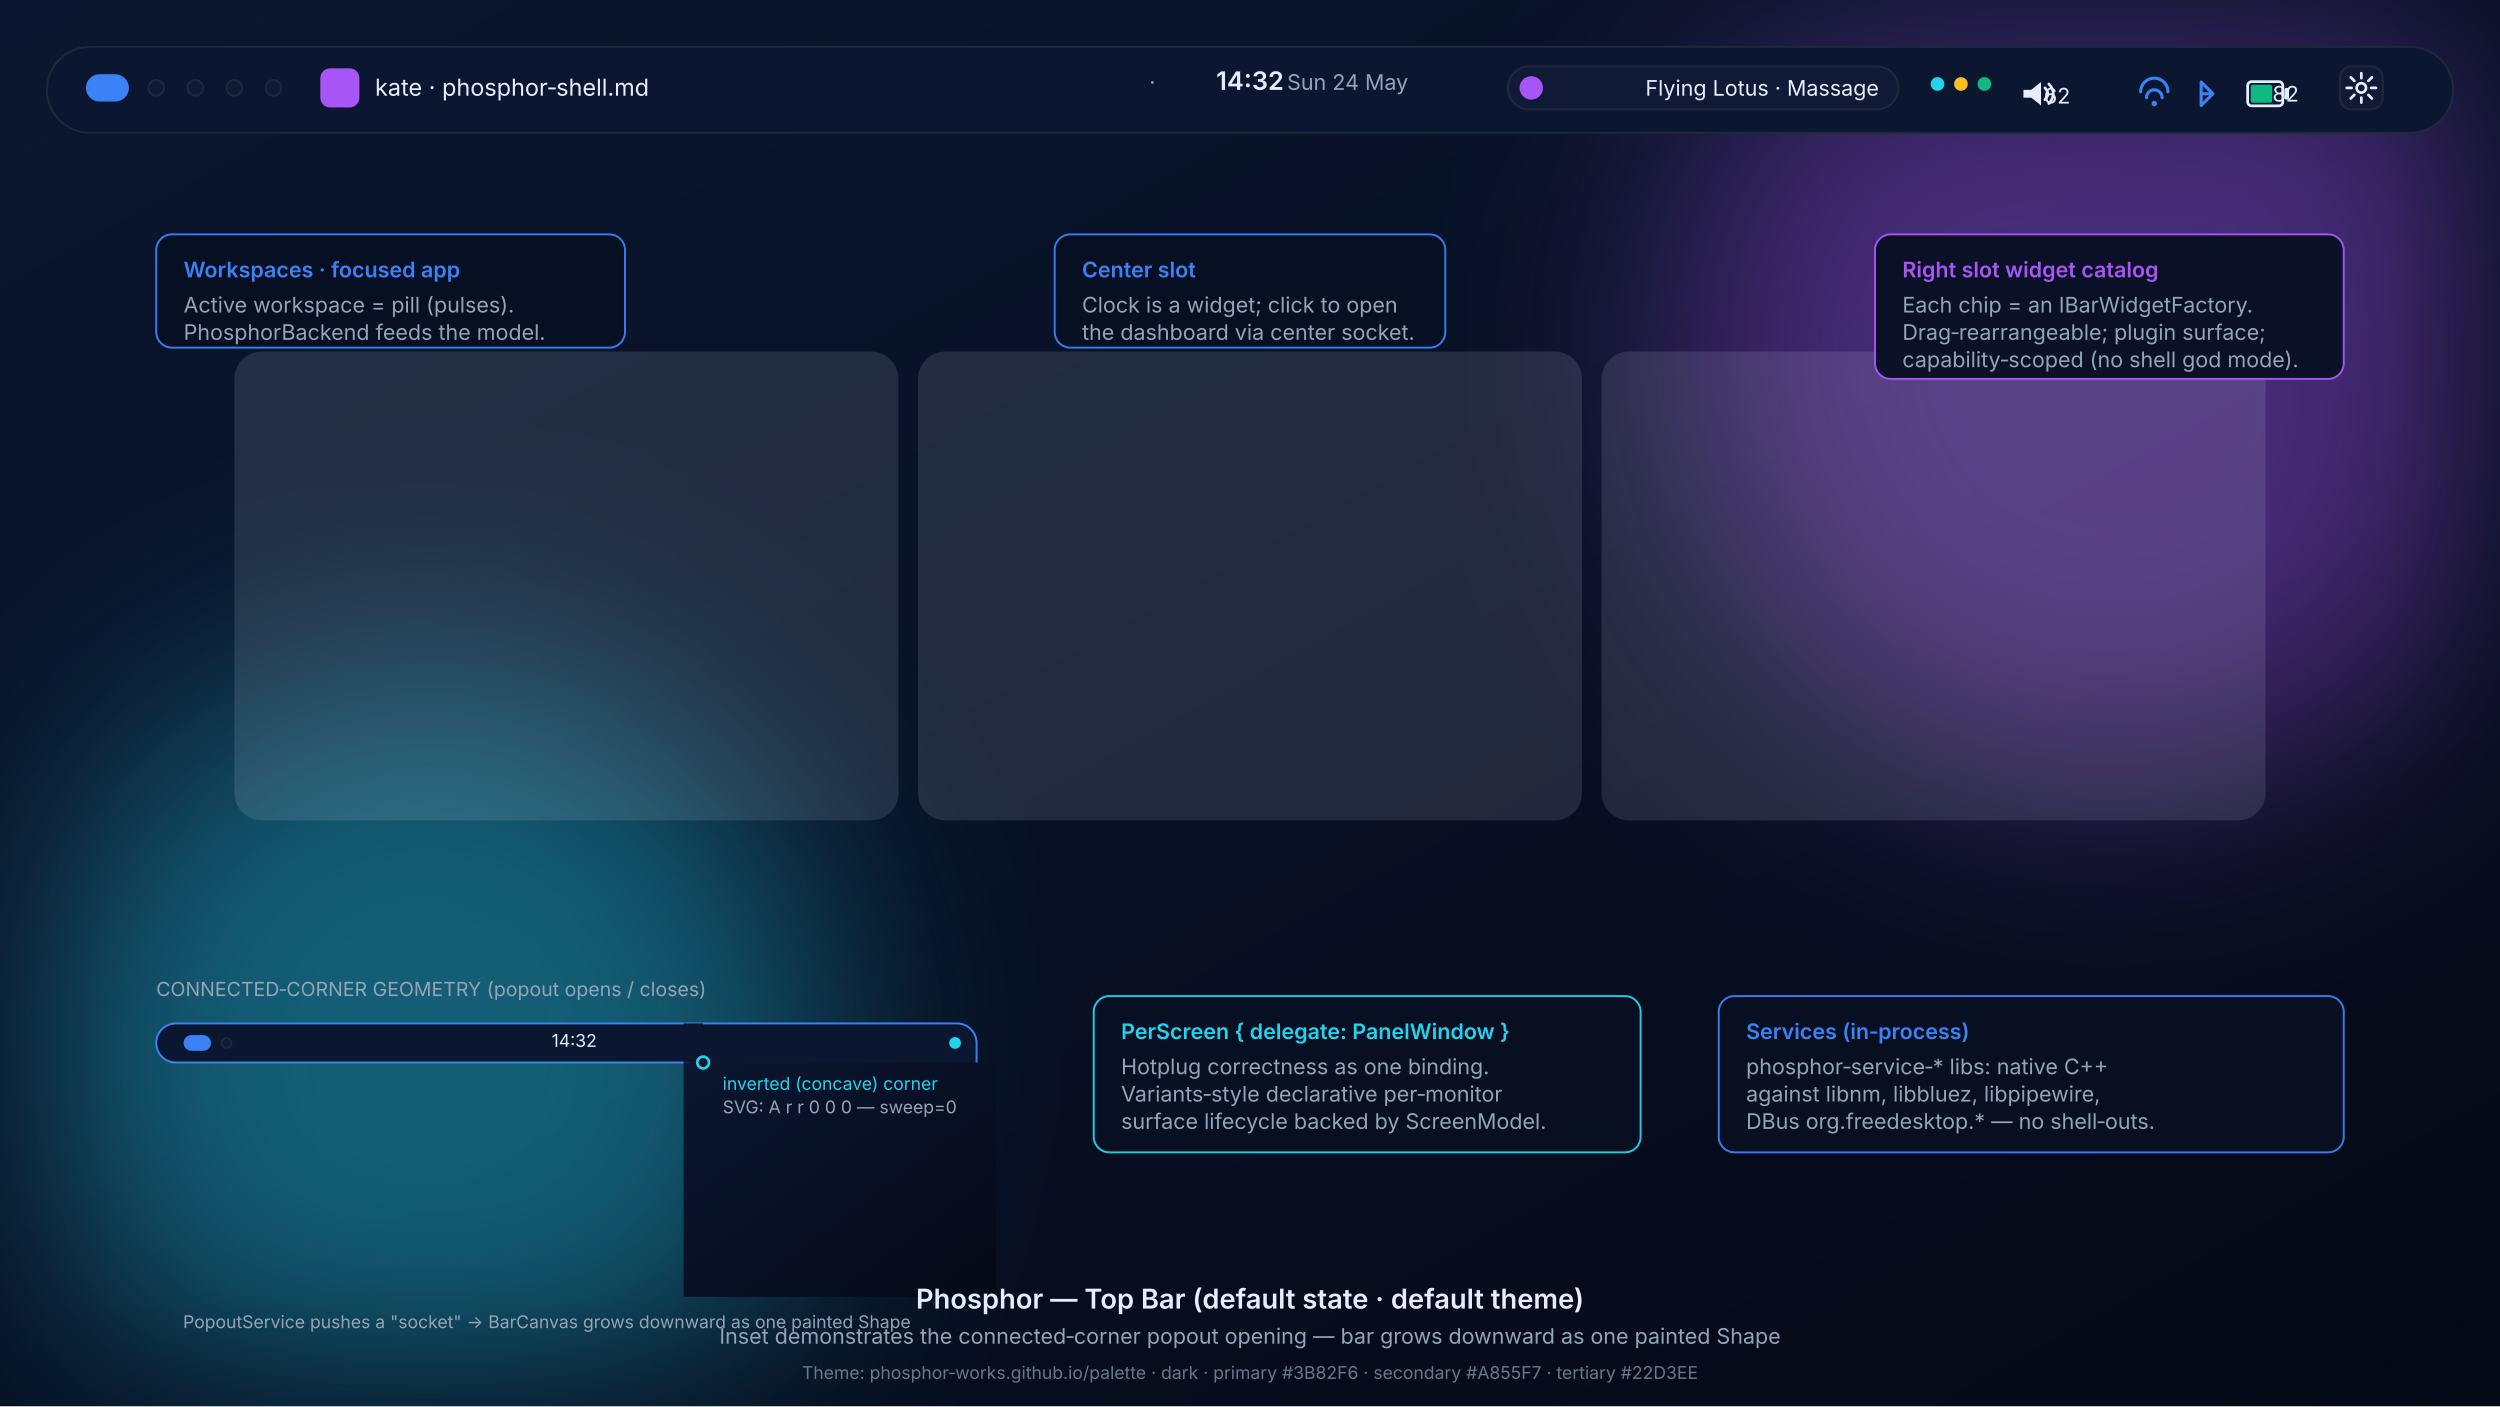
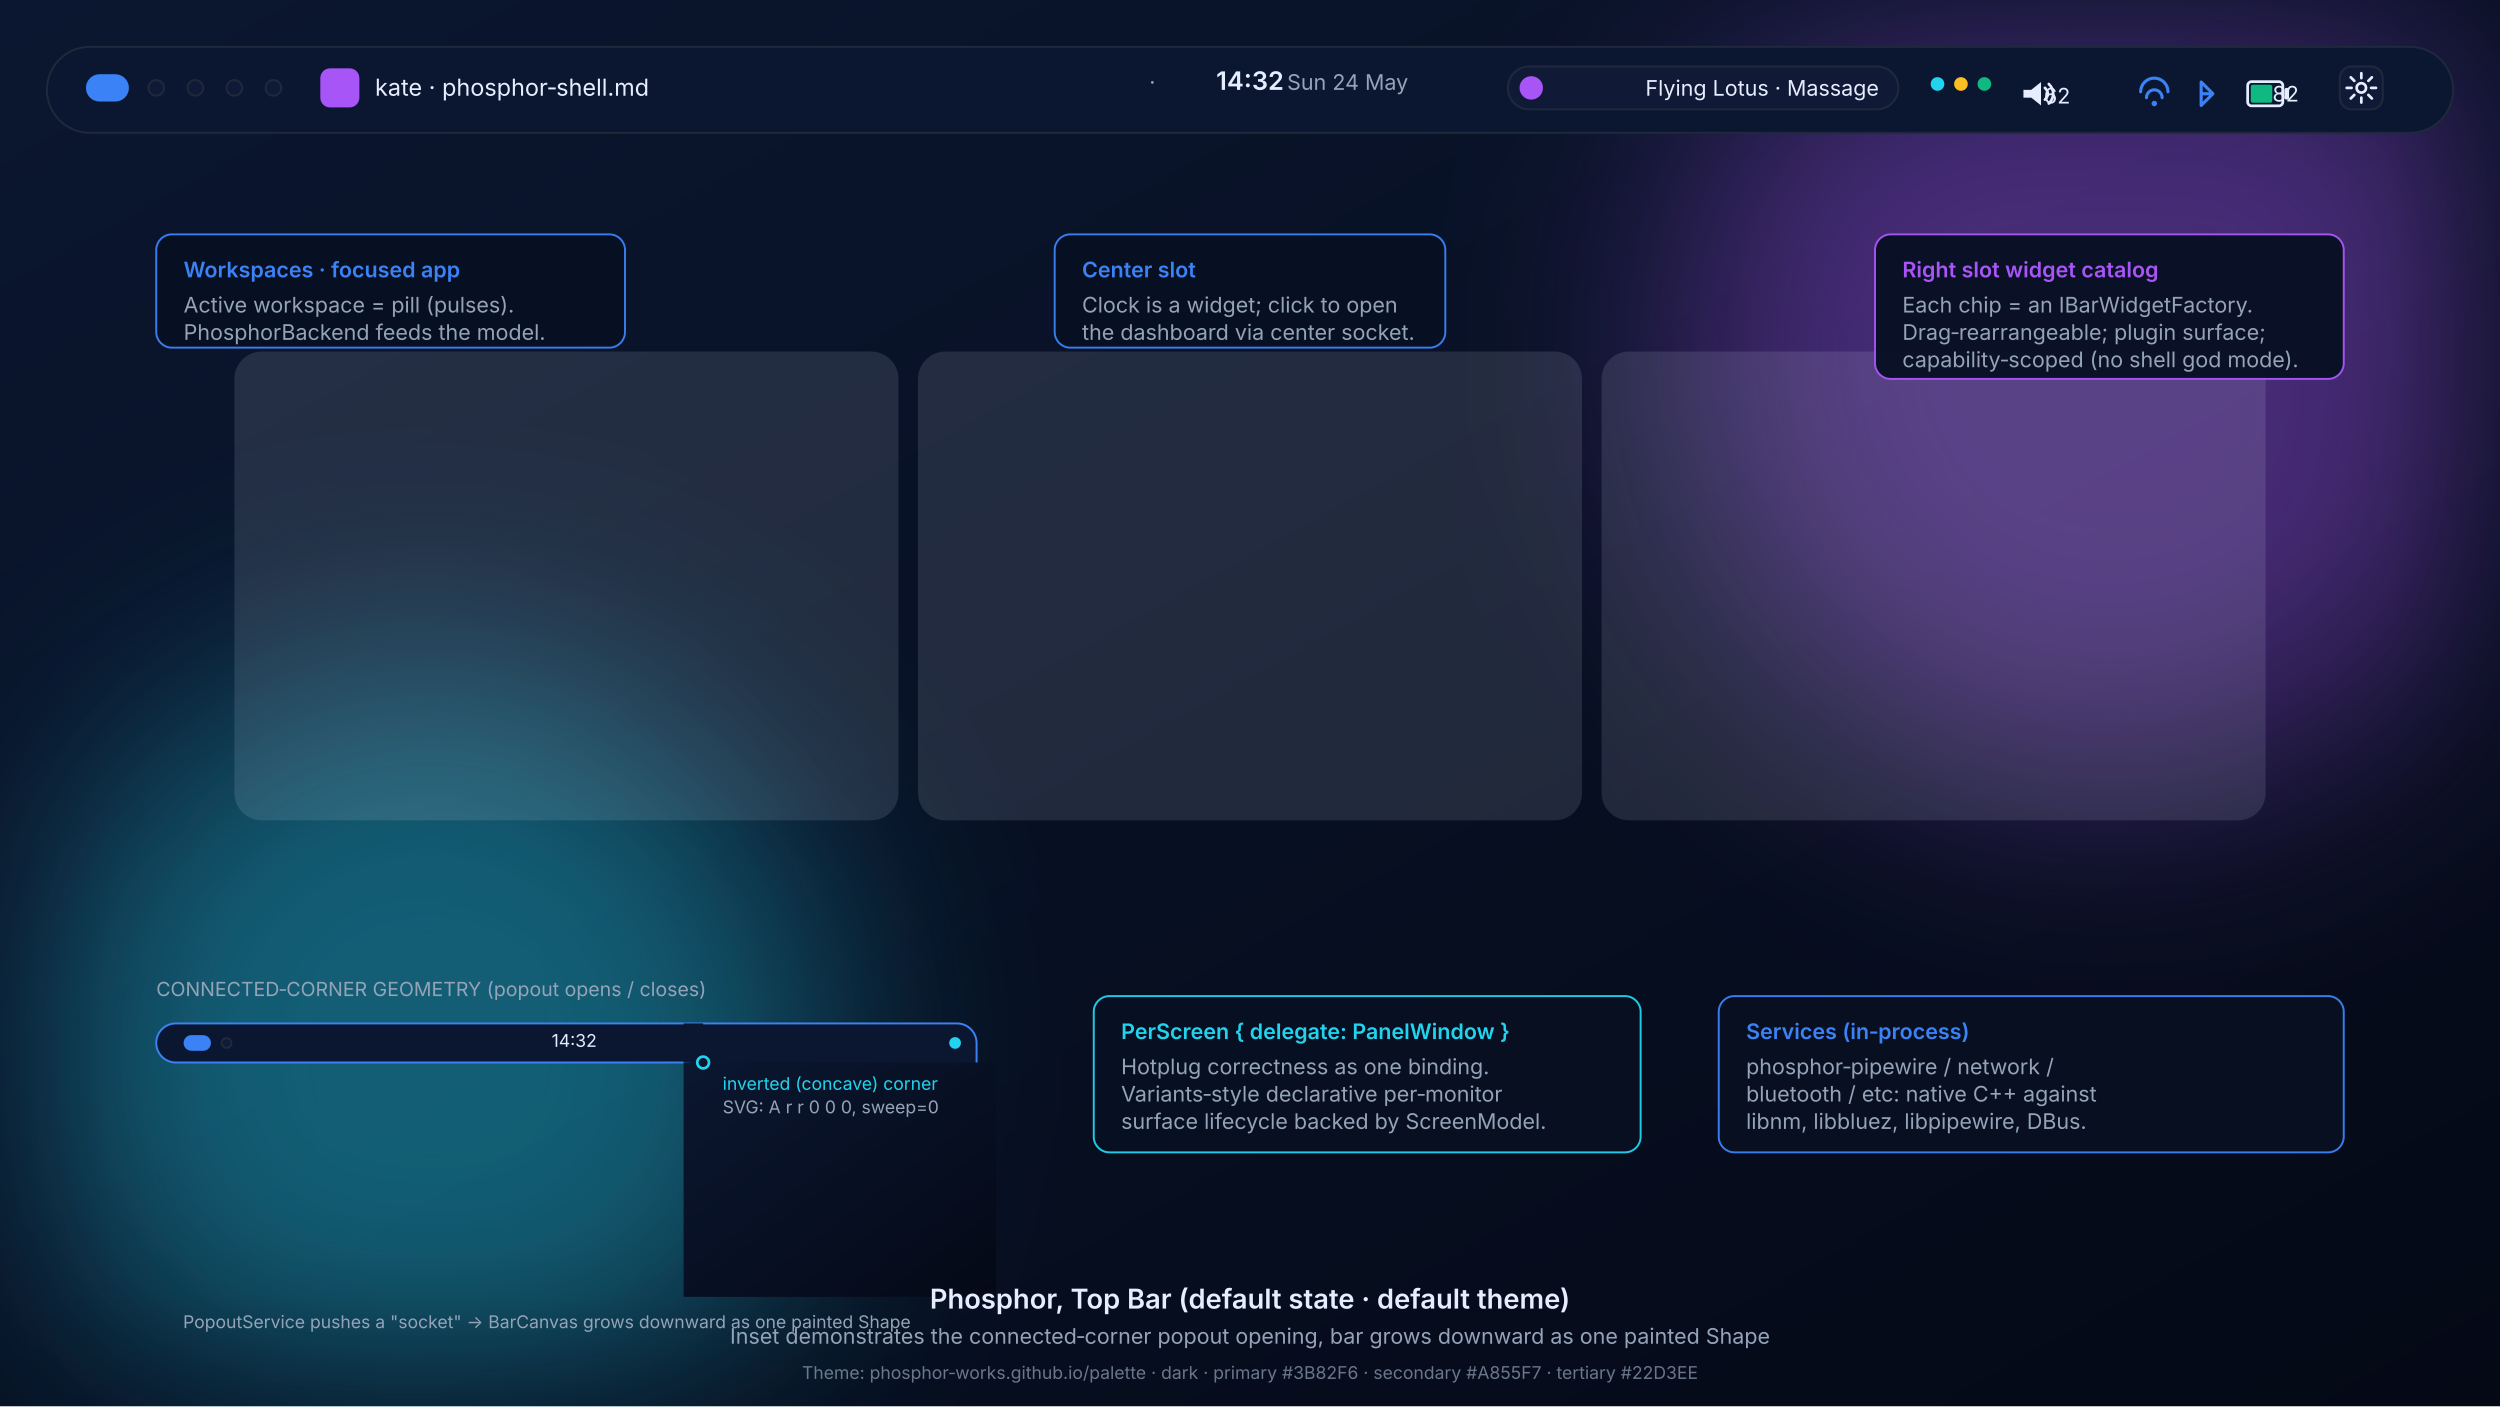
<svg xmlns="http://www.w3.org/2000/svg" viewBox="0 0 1280 720" font-family="Inter, system-ui, sans-serif">
  <defs>
    <linearGradient id="wp" x1="0" y1="0" x2="1" y2="1">
      <stop offset="0" stop-color="#0B1730" />
      <stop offset=".55" stop-color="#070F22" />
      <stop offset="1" stop-color="#050916" />
    </linearGradient>
    <filter id="blur" x="-20%" y="-20%" width="140%" height="140%">
      <feGaussianBlur stdDeviation="60" />
    </filter>
    <symbol id="i-net" viewBox="0 0 18 18">
      <g fill="none" stroke="currentColor" stroke-width="1.6" stroke-linecap="round">
        <path d="M 2 8 A 7 7 0 0 1 16 8" />
        <path d="M 5 11 A 4 4 0 0 1 13 11" />
      </g>
      <circle cx="9" cy="14" r="1.4" fill="currentColor" />
    </symbol>
    <symbol id="i-bt" viewBox="0 0 18 18">
      <path d="M 7 3 L 13 9 L 7 15 V 3 L 13 9 L 7 9" fill="none" stroke="currentColor" stroke-width="1.6" stroke-linejoin="round" />
    </symbol>
    <symbol id="i-bat" viewBox="0 0 22 14">
      <rect x="0.8" y="0.8" width="18" height="12.4" rx="2" fill="none" stroke="currentColor" stroke-width="1.4" />
      <rect x="19.6" y="4" width="2.4" height="6" rx="1" fill="currentColor" />
      <rect x="2.4" y="2.4" width="11" height="9.2" rx="1" fill="#10B981" />
    </symbol>
    <symbol id="i-vol" viewBox="0 0 20 16">
      <path d="M 2 6 H 6 L 11 2 V 14 L 6 10 H 2 Z" fill="currentColor" />
      <path d="M 13 5 C 15 7, 15 9, 13 11" fill="none" stroke="currentColor" stroke-width="1.4" stroke-linecap="round" />
      <path d="M 15 3 C 18 6, 18 10, 15 13" fill="none" stroke="currentColor" stroke-width="1.4" stroke-linecap="round" />
    </symbol>
    <symbol id="i-cog" viewBox="0 0 18 18">
      <circle cx="9" cy="9" r="2.4" fill="none" stroke="currentColor" stroke-width="1.4" />
      <g stroke="currentColor" stroke-width="1.4" stroke-linecap="round">
        <line x1="9" y1="1.5" x2="9" y2="4" />
        <line x1="9" y1="14" x2="9" y2="16.5" />
        <line x1="1.5" y1="9" x2="4" y2="9" />
        <line x1="14" y1="9" x2="16.5" y2="9" />
        <line x1="3.6" y1="3.6" x2="5.4" y2="5.4" />
        <line x1="12.6" y1="12.6" x2="14.4" y2="14.4" />
        <line x1="3.6" y1="14.4" x2="5.4" y2="12.6" />
        <line x1="12.6" y1="5.4" x2="14.4" y2="3.6" />
      </g>
    </symbol>
  </defs>
  <rect width="1280" height="720" fill="url(#wp)" />
  <g opacity=".4" filter="url(#blur)">
    <circle cx="220" cy="540" r="200" fill="#22D3EE" />
    <circle cx="1080" cy="180" r="220" fill="#A855F7" />
  </g>
  <g opacity=".12">
    <rect x="120" y="180" width="340" height="240" rx="14" fill="#E6EDFF" />
    <rect x="470" y="180" width="340" height="240" rx="14" fill="#E6EDFF" />
    <rect x="820" y="180" width="340" height="240" rx="14" fill="#E6EDFF" />
  </g>
  <g>
    <rect x="24" y="24" width="1232" height="44" rx="22" fill="#0B1730" stroke="#1E293B" />
    <g transform="translate(44 38)">
      <rect x="0" y="0" width="22" height="14" rx="7" fill="#3B82F6">
        <animate attributeName="opacity" values="1;0.75;1" dur="2.4s" repeatCount="indefinite" />
      </rect>
      <circle cx="36" cy="7" r="4" fill="#101A36" stroke="#1E293B" />
      <circle cx="56" cy="7" r="4" fill="#101A36" stroke="#1E293B" />
      <circle cx="76" cy="7" r="4" fill="#101A36" stroke="#1E293B" />
      <circle cx="96" cy="7" r="4" fill="#101A36" stroke="#1E293B" />
      <rect x="120" y="-3" width="20" height="20" rx="5" fill="#A855F7" />
      <text x="148" y="11" fill="#E6EDFF" font-size="12">kate · phosphor‑shell.md</text>
    </g>
    <g transform="translate(640 46)" text-anchor="middle" font-variant-numeric="tabular-nums">
      <text fill="#E6EDFF" font-size="13" font-weight="600">14:32</text>
      <text x="50" fill="#94A3B8" font-size="11">Sun 24 May</text>
      <text x="-50" fill="#94A3B8" font-size="11">·</text>
    </g>
    <g transform="translate(1232 46)" text-anchor="end">
      <g transform="translate(-12 -8)" color="#E6EDFF">
        <rect x="-22" y="-4" width="22" height="22" rx="6" fill="#101A36" stroke="#1E293B" />
        <use href="#i-cog" x="-20" y="-2" width="18" height="18" />
      </g>
      <g transform="translate(-50 -7)" color="#E6EDFF">
        <text x="-5" y="13" fill="#E6EDFF" font-size="11" font-variant-numeric="tabular-nums">82</text>
        <use href="#i-bat" x="-32" y="2" width="22" height="14" />
      </g>
      <g transform="translate(-94 -7)" color="#3B82F6">
        <use href="#i-bt" x="-18" y="0" width="18" height="18" />
      </g>
      <g transform="translate(-120 -7)" color="#3B82F6">
        <use href="#i-net" x="-18" y="0" width="18" height="18" />
      </g>
      <g transform="translate(-170 -6)" color="#E6EDFF">
        <text x="-2" y="13" fill="#E6EDFF" font-size="11" font-variant-numeric="tabular-nums">62</text>
        <use href="#i-vol" x="-28" y="0" width="20" height="16" />
      </g>
      <g transform="translate(-216 -3)">
        <circle r="3.5" fill="#10B981" />
        <circle cx="-12" r="3.5" fill="#FBBF24" />
        <circle cx="-24" r="3.5" fill="#22D3EE" />
      </g>
      <g transform="translate(-260 -10)" text-anchor="end">
        <rect x="-200" y="-2" width="200" height="22" rx="11" fill="#101A36" stroke="#1E293B" />
        <circle cx="-188" cy="9" r="6" fill="#A855F7" />
        <text x="-10" y="13" fill="#E6EDFF" font-size="11">Flying Lotus · Massage</text>
      </g>
    </g>
  </g>
  <g transform="translate(80 510)">
    <text fill="#94A3B8" font-size="10">CONNECTED‑CORNER GEOMETRY (popout opens / closes)</text>
    <g>
      <path d="         M 10 14         H 410 A 10 10 0 0 1 420 24         V 140 A 10 10 0 0 1 410 150         H 290 A 10 10 0 0 1 280 140         V 44 A 10 10 0 0 0 270 34         H 10  A 10 10 0 0 1 0 24         V 24  A 10 10 0 0 1 10 14         Z" fill="#0B1730" stroke="#3B82F6" clip-path="inset(0 0 0 0)" />
    </g>
    <g>
      <rect x="270" y="34" width="160" height="120" fill="url(#wp)">
        <animate attributeName="opacity" values="1; 1; 0; 0; 1; 1" keyTimes="0; 0.18; 0.32; 0.7; 0.82; 1" dur="6s" repeatCount="indefinite" />
      </rect>
      <rect x="270" y="14" width="10" height="20" fill="#0B1730">
        <animate attributeName="opacity" values="1; 1; 0; 0; 1; 1" keyTimes="0; 0.18; 0.32; 0.7; 0.82; 1" dur="6s" repeatCount="indefinite" />
      </rect>
    </g>
    <g transform="translate(14 20)">
      <rect width="14" height="8" rx="4" fill="#3B82F6" />
      <circle cx="22" cy="4" r="2.5" fill="#101A36" stroke="#1E293B" />
      <text x="200" y="6" text-anchor="middle" fill="#E6EDFF" font-size="9" font-variant-numeric="tabular-nums">14:32</text>
      <circle cx="395" cy="4" r="3" fill="#22D3EE" />
    </g>
    <g opacity="0">
      <animate attributeName="opacity" values="0; 0; 1; 1; 0; 0" keyTimes="0; 0.22; 0.36; 0.66; 0.78; 1" dur="6s" repeatCount="indefinite" />
      <rect x="294" y="50" width="112" height="14" rx="7" fill="#101A36" />
      <rect x="294" y="50" width="76" height="14" rx="7" fill="#3B82F6" />
      <rect x="294" y="74" width="112" height="14" rx="7" fill="#101A36" />
      <rect x="294" y="74" width="56" height="14" rx="7" fill="#A855F7" />
      <rect x="294" y="98" width="112" height="14" rx="7" fill="#101A36" />
      <rect x="294" y="98" width="92" height="14" rx="7" fill="#22D3EE" />
    </g>
    <circle cx="280" cy="34" r="3" fill="none" stroke="#22D3EE" stroke-width="1.4">
      <animate attributeName="r" values="3;6;3" dur="2s" repeatCount="indefinite" />
      <animate attributeName="opacity" values="1;0.5;1" dur="2s" repeatCount="indefinite" />
    </circle>
    <text x="290" y="48" fill="#22D3EE" font-size="9">inverted (concave) corner</text>
-     <text x="290" y="60" fill="#94A3B8" font-size="9">SVG: A r r 0 0 0 — sweep=0</text>
+     <text x="290" y="60" fill="#94A3B8" font-size="9">SVG: A r r 0 0 0, sweep=0</text>
    <text x="200" y="170" text-anchor="middle" fill="#94A3B8" font-size="9">PopoutService pushes a "socket" → BarCanvas grows downward as one painted Shape</text>
  </g>
  <g font-size="11">
    <g transform="translate(80 120)">
      <rect width="240" height="58" rx="8" fill="#070F22" stroke="#3B82F6" opacity=".95" />
      <text x="14" y="22" font-weight="600" fill="#3B82F6">Workspaces · focused app</text>
      <text x="14" y="40" fill="#94A3B8">Active workspace = pill (pulses).</text>
      <text x="14" y="54" fill="#94A3B8">PhosphorBackend feeds the model.</text>
    </g>
    <g transform="translate(540 120)">
      <rect width="200" height="58" rx="8" fill="#070F22" stroke="#3B82F6" opacity=".95" />
      <text x="14" y="22" font-weight="600" fill="#3B82F6">Center slot</text>
      <text x="14" y="40" fill="#94A3B8">Clock is a widget; click to open</text>
      <text x="14" y="54" fill="#94A3B8">the dashboard via center socket.</text>
    </g>
    <g transform="translate(960 120)">
      <rect width="240" height="74" rx="8" fill="#070F22" stroke="#A855F7" opacity=".95" />
      <text x="14" y="22" font-weight="600" fill="#A855F7">Right slot widget catalog</text>
      <text x="14" y="40" fill="#94A3B8">Each chip = an IBarWidgetFactory.</text>
      <text x="14" y="54" fill="#94A3B8">Drag‑rearrangeable; plugin surface;</text>
      <text x="14" y="68" fill="#94A3B8">capability‑scoped (no shell god mode).</text>
    </g>
    <g transform="translate(560 510)">
      <rect width="280" height="80" rx="8" fill="#070F22" stroke="#22D3EE" opacity=".95" />
      <text x="14" y="22" font-weight="600" fill="#22D3EE">PerScreen { delegate: PanelWindow }</text>
      <text x="14" y="40" fill="#94A3B8">Hotplug correctness as one binding.</text>
      <text x="14" y="54" fill="#94A3B8">Variants‑style declarative per‑monitor</text>
      <text x="14" y="68" fill="#94A3B8">surface lifecycle backed by ScreenModel.</text>
    </g>
    <g transform="translate(880 510)">
      <rect width="320" height="80" rx="8" fill="#070F22" stroke="#3B82F6" opacity=".95" />
      <text x="14" y="22" font-weight="600" fill="#3B82F6">Services (in‑process)</text>
-       <text x="14" y="40" fill="#94A3B8">phosphor‑service‑* libs: native C++</text>
-       <text x="14" y="54" fill="#94A3B8">against libnm, libbluez, libpipewire,</text>
-       <text x="14" y="68" fill="#94A3B8">DBus org.freedesktop.* — no shell‑outs.</text>
+       <text x="14" y="40" fill="#94A3B8">phosphor‑pipewire / network /</text>
+       <text x="14" y="54" fill="#94A3B8">bluetooth / etc: native C++ against</text>
+       <text x="14" y="68" fill="#94A3B8">libnm, libbluez, libpipewire, DBus.</text>
    </g>
  </g>
  <text x="640" y="670" text-anchor="middle" fill="#E6EDFF" font-size="14" font-weight="600">
-     Phosphor — Top Bar (default state · default theme)
+     Phosphor, Top Bar (default state · default theme)
  </text>
  <text x="640" y="688" text-anchor="middle" fill="#94A3B8" font-size="11">
-     Inset demonstrates the connected‑corner popout opening — bar grows downward as one painted Shape
+     Inset demonstrates the connected‑corner popout opening, bar grows downward as one painted Shape
  </text>
  <text x="640" y="706" text-anchor="middle" fill="#94A3B8" font-size="9" opacity=".7">
    Theme: phosphor‑works.github.io/palette · dark · primary #3B82F6 · secondary #A855F7 · tertiary #22D3EE
  </text>
</svg>
